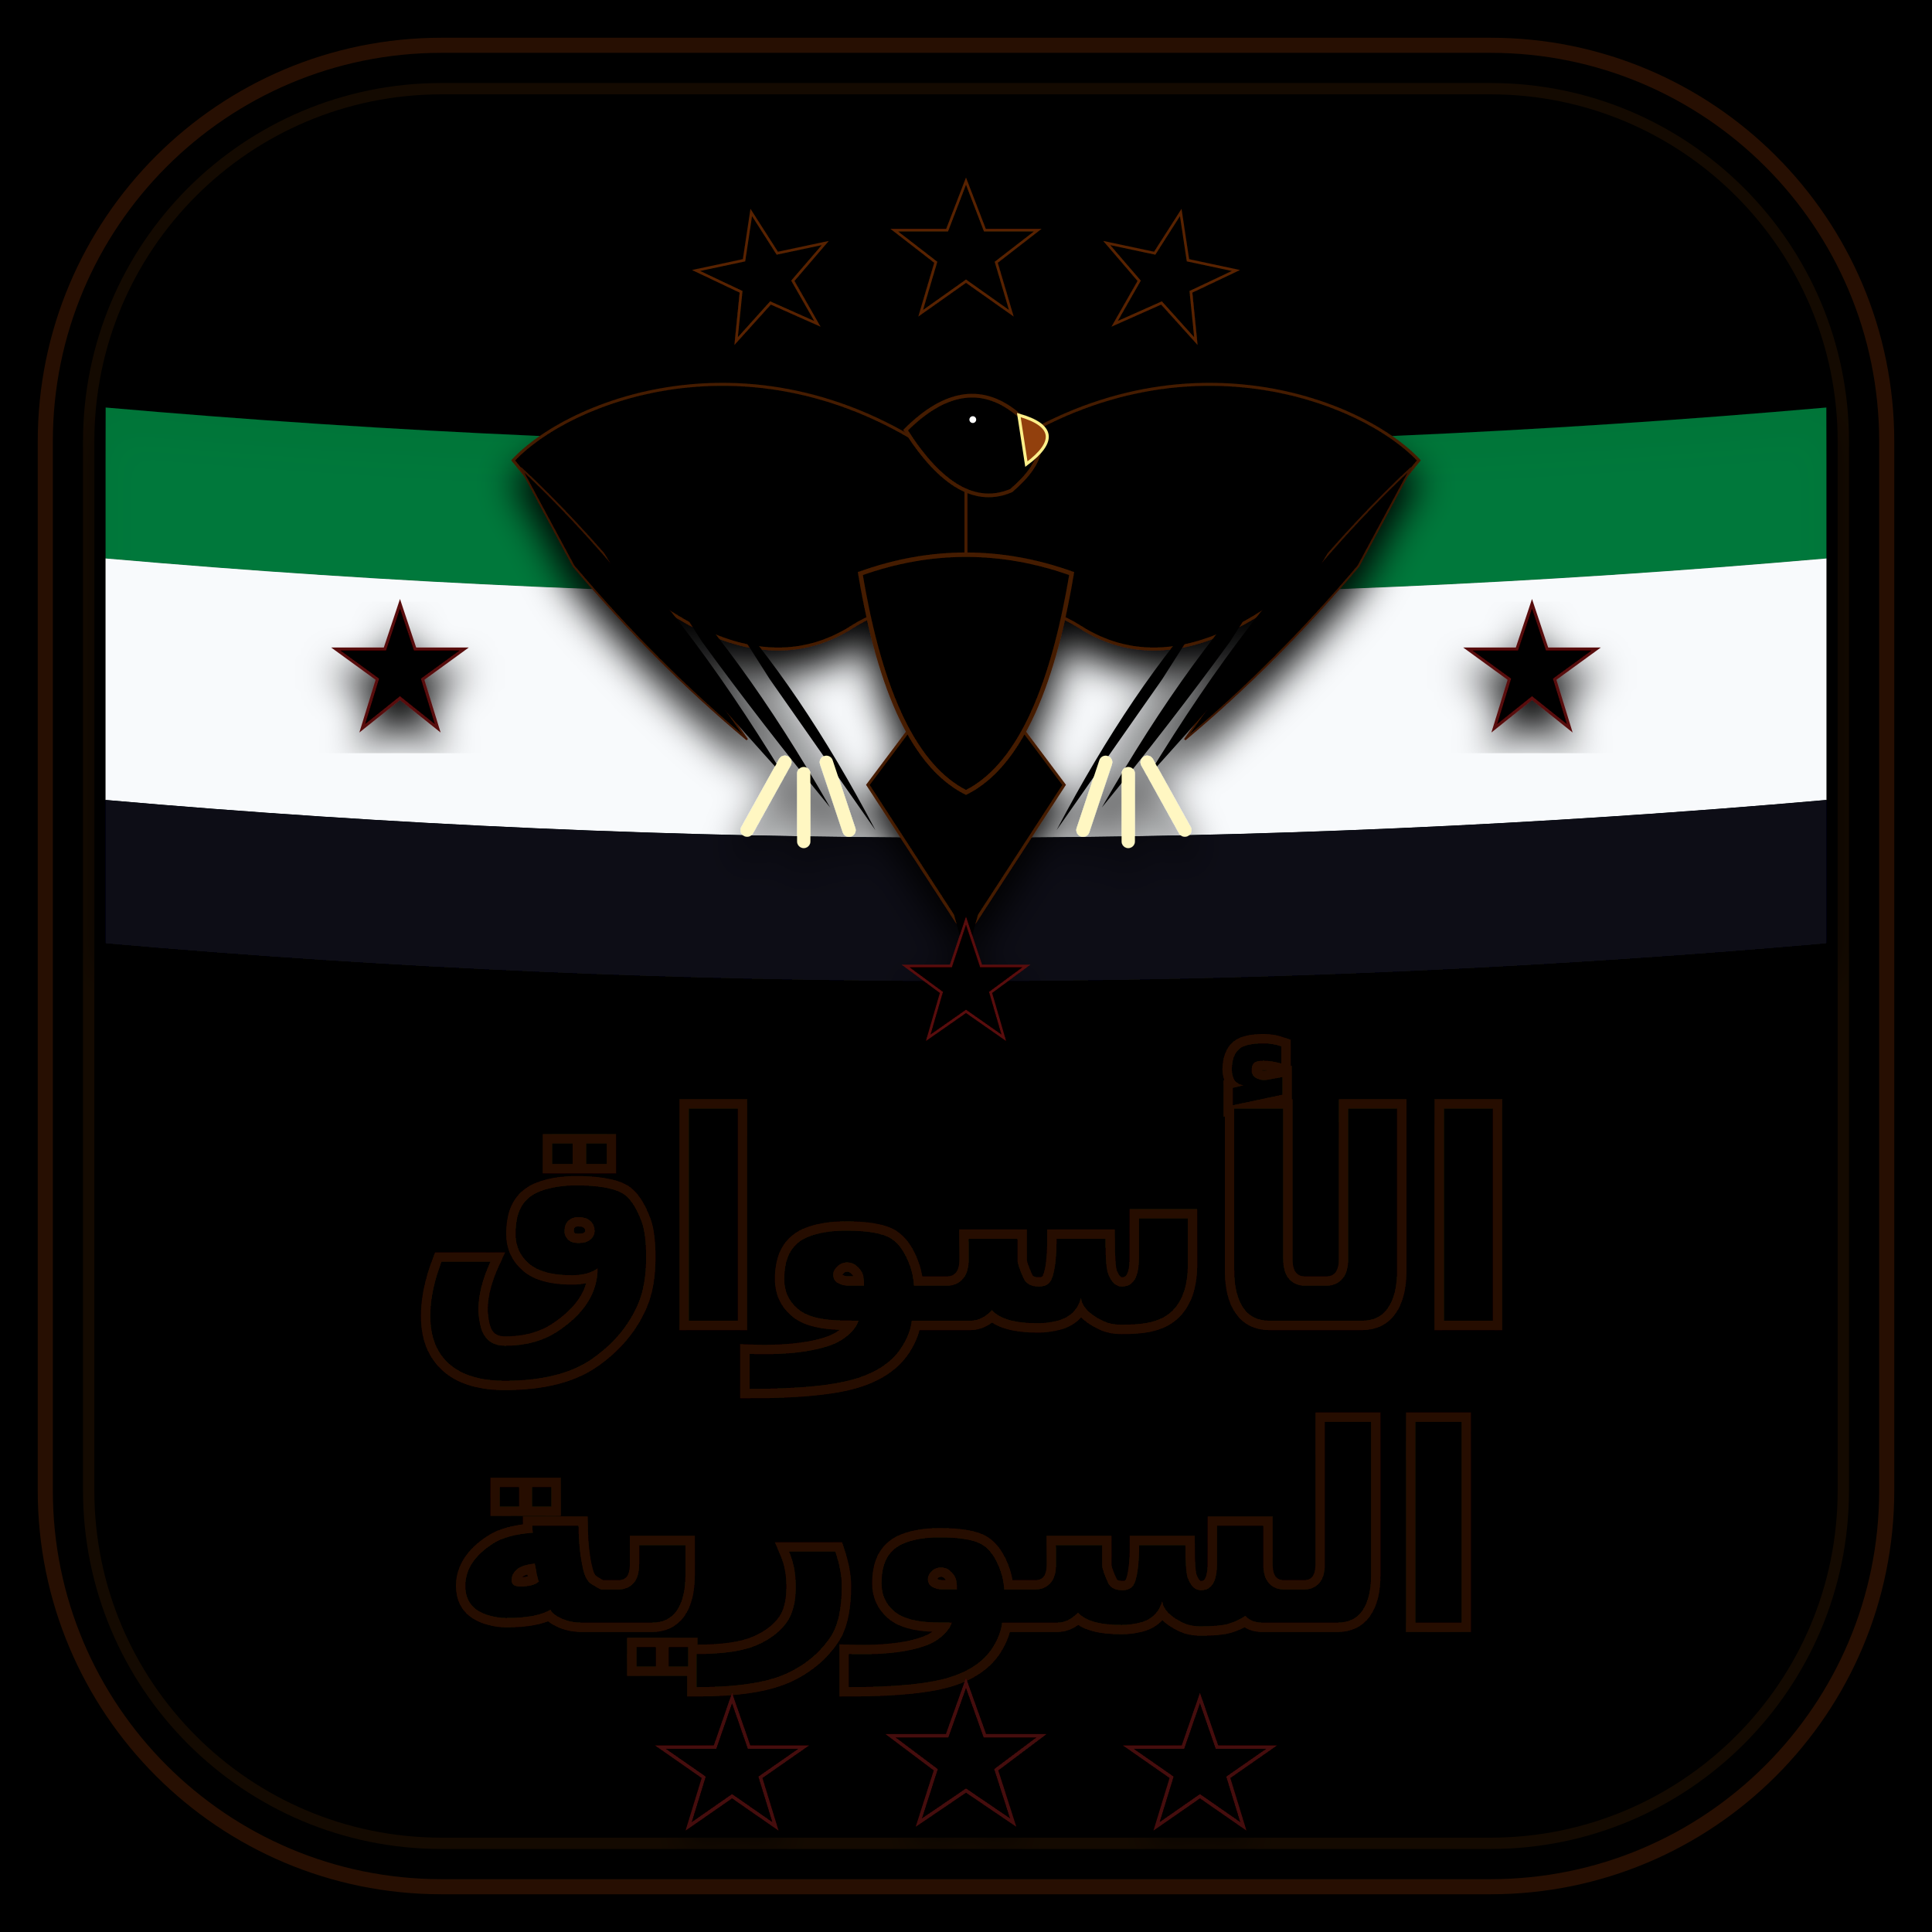
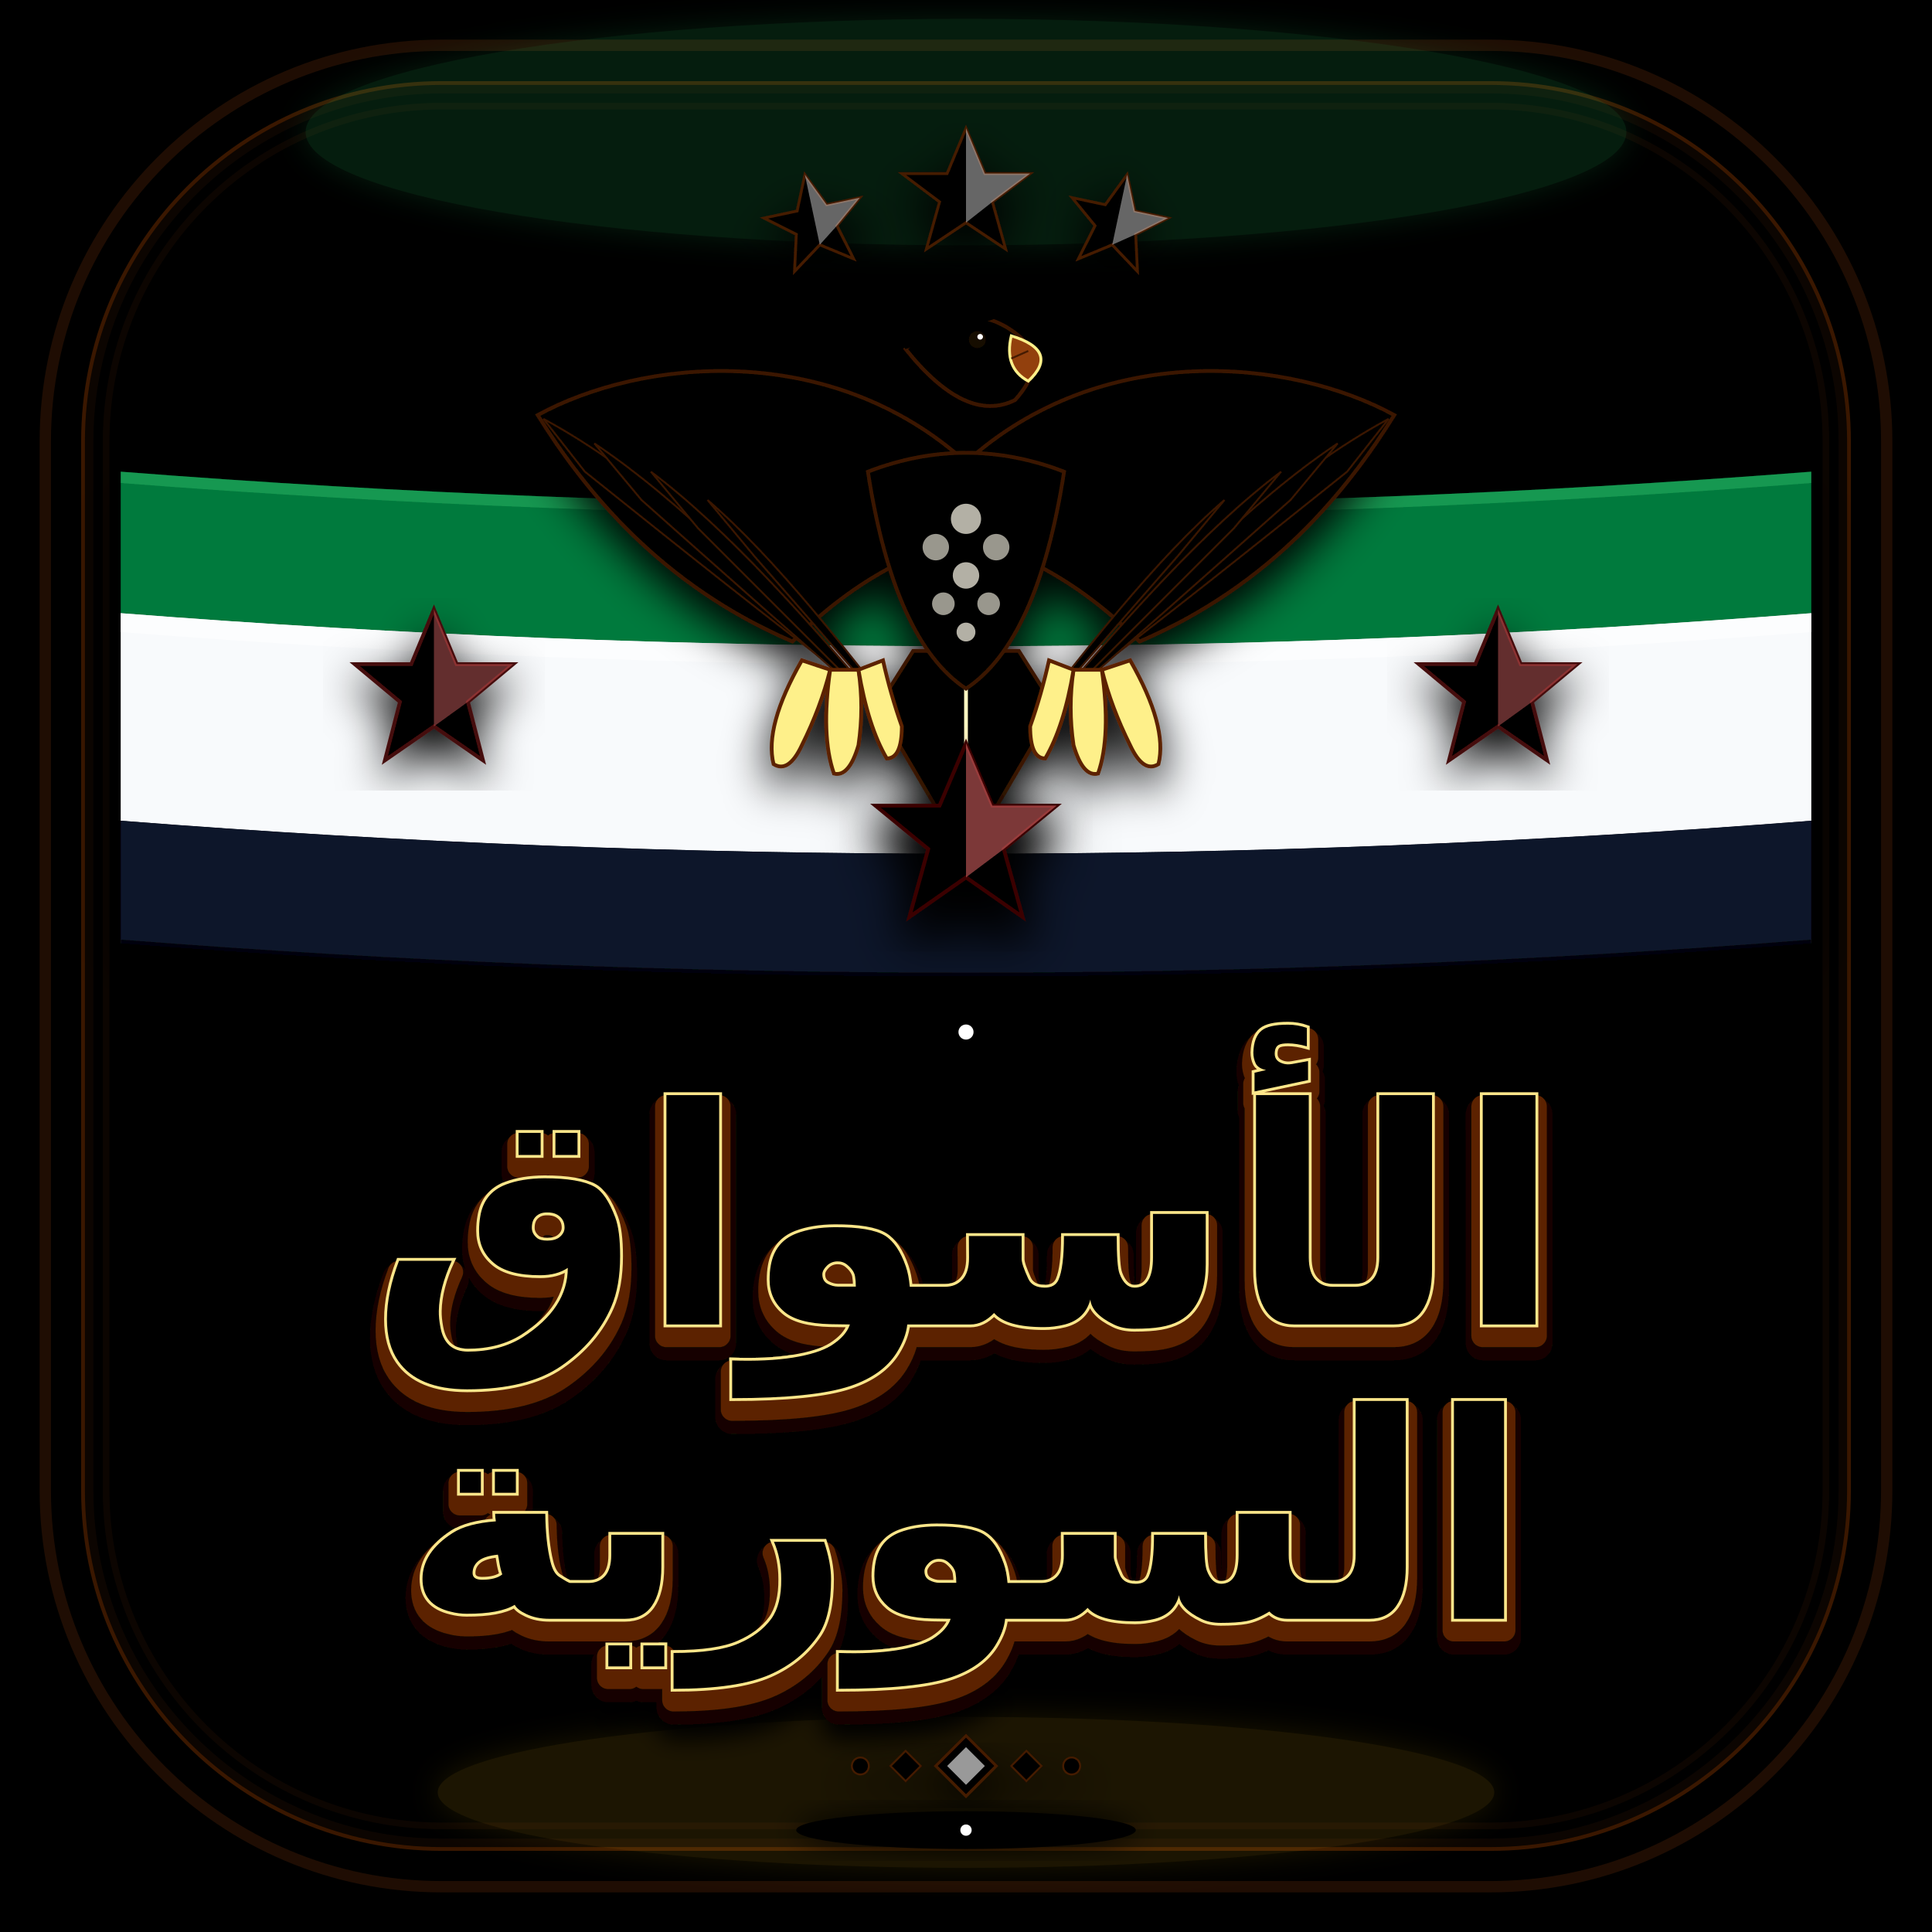
- <svg xmlns="http://www.w3.org/2000/svg" viewBox="0 0 512 512" width="512" height="512">
+ <svg xmlns="http://www.w3.org/2000/svg" viewBox="0 0 1024 1024" width="1024" height="1024">
  <defs>
-     <linearGradient id="bgRichEmerald" x1="0%" y1="0%" x2="100%" y2="100%">
-       <stop offset="0%" stopColor="#0a3d28" />
-       <stop offset="40%" stopColor="#052417" />
-       <stop offset="100%" stopColor="#011009" />
-     </linearGradient>
-     <linearGradient id="goldBezel3D" x1="0%" y1="0%" x2="100%" y2="100%">
-       <stop offset="0%" stopColor="#FFFBEB" />
-       <stop offset="12%" stopColor="#FDE68A" />
-       <stop offset="28%" stopColor="#F59E0B" />
-       <stop offset="45%" stopColor="#B45309" />
-       <stop offset="65%" stopColor="#78350F" />
-       <stop offset="82%" stopColor="#FDE68A" />
+     <radialGradient id="emeraldBg" cx="50%" cy="30%" r="75%">
+       <stop offset="0%" stopColor="#134e32" />
+       <stop offset="35%" stopColor="#0a3520" />
+       <stop offset="70%" stopColor="#041f12" />
+       <stop offset="100%" stopColor="#010e08" />
+     </radialGradient>
+     <linearGradient id="goldFrameGrad" x1="0%" y1="0%" x2="100%" y2="100%">
+       <stop offset="0%" stopColor="#FFFDF0" />
+       <stop offset="10%" stopColor="#FDE68A" />
+       <stop offset="25%" stopColor="#D97706" />
+       <stop offset="40%" stopColor="#92400E" />
+       <stop offset="55%" stopColor="#FFFBEB" />
+       <stop offset="70%" stopColor="#F59E0B" />
+       <stop offset="85%" stopColor="#B45309" />
      <stop offset="100%" stopColor="#451A03" />
    </linearGradient>
-     <linearGradient id="goldEagleMetal" x1="0%" y1="0%" x2="0%" y2="100%">
+     <linearGradient id="goldInnerLip" x1="0%" y1="0%" x2="0%" y2="100%">
+       <stop offset="0%" stopColor="#FEF08A" />
+       <stop offset="50%" stopColor="#B45309" />
+       <stop offset="100%" stopColor="#FDE68A" />
+     </linearGradient>
+     <linearGradient id="goldSpecular" x1="0%" y1="0%" x2="0%" y2="100%">
      <stop offset="0%" stopColor="#FFFFFF" />
-       <stop offset="18%" stopColor="#FEF08A" />
-       <stop offset="45%" stopColor="#F59E0B" />
-       <stop offset="75%" stopColor="#D97706" />
-       <stop offset="100%" stopColor="#78350F" />
+       <stop offset="15%" stopColor="#FEF9C3" />
+       <stop offset="35%" stopColor="#FACC15" />
+       <stop offset="65%" stopColor="#CA8A04" />
+       <stop offset="85%" stopColor="#854D0E" />
+       <stop offset="100%" stopColor="#422006" />
    </linearGradient>
-     <linearGradient id="goldWingHighlight" x1="0%" y1="0%" x2="100%" y2="100%">
+     <linearGradient id="wingGrad" x1="0%" y1="0%" x2="100%" y2="100%">
      <stop offset="0%" stopColor="#FFFDF0" />
-       <stop offset="30%" stopColor="#FDE68A" />
-       <stop offset="70%" stopColor="#F59E0B" />
-       <stop offset="100%" stopColor="#92400E" />
+       <stop offset="30%" stopColor="#FDE047" />
+       <stop offset="60%" stopColor="#D97706" />
+       <stop offset="90%" stopColor="#78350F" />
+       <stop offset="100%" stopColor="#2E1000" />
    </linearGradient>
-     <linearGradient id="textGold3D" x1="0%" y1="0%" x2="0%" y2="100%">
+     <linearGradient id="goldTextGrad" x1="0%" y1="0%" x2="0%" y2="100%">
      <stop offset="0%" stopColor="#FFFFFF" />
-       <stop offset="22%" stopColor="#FFF7C2" />
-       <stop offset="55%" stopColor="#F59E0B" />
-       <stop offset="85%" stopColor="#D97706" />
-       <stop offset="100%" stopColor="#713F12" />
+       <stop offset="18%" stopColor="#FFFBEB" />
+       <stop offset="35%" stopColor="#FDE68A" />
+       <stop offset="60%" stopColor="#EAB308" />
+       <stop offset="82%" stopColor="#B45309" />
+       <stop offset="100%" stopColor="#5B2404" />
    </linearGradient>
-     <linearGradient id="rubyRed3D" x1="0%" y1="0%" x2="0%" y2="100%">
+     <linearGradient id="rubyStar" x1="0%" y1="0%" x2="0%" y2="100%">
      <stop offset="0%" stopColor="#FCA5A5" />
-       <stop offset="25%" stopColor="#EF4444" />
-       <stop offset="65%" stopColor="#B91C1C" />
+       <stop offset="25%" stopColor="#DC2626" />
+       <stop offset="65%" stopColor="#991B1B" />
      <stop offset="100%" stopColor="#450A0A" />
    </linearGradient>
-     <filter id="shadowSolid" x="-20%" y="-20%" width="140%" height="140%">
-       <feDropShadow dx="0" dy="6" stdDeviation="5" floodColor="#000000" floodOpacity="0.85" />
+     <radialGradient id="centerGlow" cx="50%" cy="50%" r="50%">
+       <stop offset="0%" stopColor="#FDE68A" stopOpacity="0.8" />
+       <stop offset="40%" stopColor="#F59E0B" stopOpacity="0.4" />
+       <stop offset="100%" stopColor="#B45309" stopOpacity="0" />
+     </radialGradient>
+     <filter id="heavyShadow" x="-20%" y="-20%" width="140%" height="140%">
+       <feDropShadow dx="0" dy="10" stdDeviation="12" floodColor="#000000" floodOpacity="0.9" />
+     </filter>
+     <filter id="textShadow" x="-20%" y="-20%" width="140%" height="140%">
+       <feDropShadow dx="0" dy="8" stdDeviation="6" floodColor="#000000" floodOpacity="0.95" />
+     </filter>
+     <filter id="glowGleam" x="-30%" y="-30%" width="160%" height="160%">
+       <feGaussianBlur stdDeviation="8" result="blur" />
+       <feComposite in="SourceGraphic" in2="blur" operator="over" />
    </filter>
  </defs>
-   <rect width="512" height="512" fill="#000000" />
-   <rect x="12" y="12" width="488" height="488" rx="105" fill="url(#goldBezel3D)" stroke="#270F02" stroke-width="4" />
-   <rect x="22" y="22" width="468" height="468" rx="95" fill="#140A01" />
-   <rect x="26" y="26" width="460" height="460" rx="91" fill="url(#bgRichEmerald)" stroke="url(#goldBezel3D)" stroke-width="2" />
-   <g filter="url(#shadowSolid)">
-     <path d="M 28 108 Q 256 128 484 108 L 484 148 Q 256 168 28 148 Z" fill="#007A3D" opacity="0.95" />
-     <path d="M 28 148 Q 256 168 484 148 L 484 212 Q 256 232 28 212 Z" fill="#F8FAFC" />
-     <path d="M 28 212 Q 256 232 484 212 L 484 250 Q 256 270 28 250 Z" fill="#090E17" />
+   <rect width="1024" height="1024" fill="#000000" />
+   <rect x="24" y="24" width="976" height="976" rx="210" fill="url(#goldFrameGrad)" stroke="#1F0D03" stroke-width="6" />
+   <rect x="44" y="44" width="936" height="936" rx="190" fill="#0C0501" stroke="#3A1700" stroke-width="2" />
+   <rect x="52" y="52" width="920" height="920" rx="182" fill="none" stroke="url(#goldInnerLip)" stroke-width="5" />
+   <rect x="58" y="58" width="908" height="908" rx="176" fill="url(#emeraldBg)" />
+   <ellipse cx="512" cy="70" rx="350" ry="60" fill="#22c55e" opacity="0.15" filter="url(#glowGleam)" />
+   <ellipse cx="512" cy="950" rx="280" ry="40" fill="#eab308" opacity="0.12" filter="url(#glowGleam)" />
+   <g filter="url(#heavyShadow)">
+     <path d="M 64 250 Q 512 285 960 250 L 960 325 Q 512 360 64 325 Z" fill="#007A3D" />
+     <path d="M 64 250 Q 512 285 960 250 L 960 256 Q 512 291 64 256 Z" fill="#4ade80" opacity="0.3" />
+     <path d="M 64 325 Q 512 360 960 325 L 960 435 Q 512 470 64 435 Z" fill="#F8FAFC" />
+     <path d="M 64 325 Q 512 360 960 325 L 960 335 Q 512 370 64 335 Z" fill="#FFFFFF" opacity="0.6" />
+     <path d="M 64 435 Q 512 470 960 435 L 960 500 Q 512 535 64 500 Z" fill="#0F172A" />
+     <path d="M 64 500 Q 512 535 960 500" fill="none" stroke="url(#goldInnerLip)" stroke-width="4" opacity="0.75" />
  </g>
-   <g filter="url(#shadowSolid)">
-     <polygon points="106,160 110,172 123,172 112,180 116,193 106,185 96,193 100,180 89,172 102,172" fill="url(#rubyRed3D)" stroke="#580808" stroke-width="0.8" />
-     <polygon points="406,160 410,172 423,172 412,180 416,193 406,185 396,193 400,180 389,172 402,172" fill="url(#rubyRed3D)" stroke="#580808" stroke-width="0.8" />
+   <g transform="translate(230, 365)" filter="url(#heavyShadow)">
+     <polygon points="0,-42 12,-13 42,-13 18,7 26,38 0,20 -26,38 -18,7 -42,-13 -12,-13" fill="url(#rubyStar)" stroke="#450A0A" stroke-width="2" />
+     <polygon points="0,-42 0,20 18,7 42,-13 12,-13" fill="#F87171" opacity="0.4" />
  </g>
-   <g fill="url(#goldEagleMetal)" filter="url(#shadowSolid)">
-     <polygon points="256,48 261,61 275,61 264,69.5 268,83 256,74.5 244,83 248,69.5 237,61 251,61" stroke="#582400" stroke-width="0.7" />
-     <polygon points="202,56 206.5,68 219.5,68 209,76 213,88.5 202,80.5 191,88.5 195,76 184.5,68 197.5,68" stroke="#582400" stroke-width="0.7" transform="rotate(-12 202 70)" />
-     <polygon points="310,56 314.5,68 327.5,68 317,76 321,88.5 310,80.5 299,88.5 303,76 292.5,68 305.5,68" stroke="#582400" stroke-width="0.7" transform="rotate(12 310 70)" />
+   <g transform="translate(794, 365)" filter="url(#heavyShadow)">
+     <polygon points="0,-42 12,-13 42,-13 18,7 26,38 0,20 -26,38 -18,7 -42,-13 -12,-13" fill="url(#rubyStar)" stroke="#450A0A" stroke-width="2" />
+     <polygon points="0,-42 0,20 18,7 42,-13 12,-13" fill="#F87171" opacity="0.4" />
  </g>
-   <g filter="url(#shadowSolid)">
-     <path d="M 256 126 C 205 85 152 105 136 122 C 160 152 195 186 226 166 C 242 156 256 162 256 162 Z" fill="url(#goldWingHighlight)" stroke="#451A03" stroke-width="0.8" />
-     <path d="M 256 126 C 307 85 360 105 376 122 C 352 152 317 186 286 166 C 270 156 256 162 256 162 Z" fill="url(#goldWingHighlight)" stroke="#451A03" stroke-width="0.8" />
-     <path d="M 138 124 Q 166 150 198 196 Q 174 176 152 150 Z" fill="url(#goldEagleMetal)" stroke="#3E1700" stroke-width="0.5" />
-     <path d="M 154 136 Q 180 160 208 206 Q 188 184 168 160 Z" fill="url(#goldWingHighlight)" />
-     <path d="M 172 148 Q 196 172 220 214 Q 202 192 186 170 Z" fill="url(#goldEagleMetal)" />
-     <path d="M 190 158 Q 212 182 232 220 Q 218 200 204 180 Z" fill="url(#goldWingHighlight)" />
-     <path d="M 374 124 Q 346 150 314 196 Q 338 176 360 150 Z" fill="url(#goldEagleMetal)" stroke="#3E1700" stroke-width="0.5" />
-     <path d="M 358 136 Q 332 160 304 206 Q 324 184 344 160 Z" fill="url(#goldWingHighlight)" />
-     <path d="M 340 148 Q 316 172 292 214 Q 310 192 326 170 Z" fill="url(#goldEagleMetal)" />
-     <path d="M 322 158 Q 300 182 280 220 Q 294 200 308 180 Z" fill="url(#goldWingHighlight)" />
-     <path d="M 230 208 L 256 248 L 282 208 L 270 192 L 242 192 Z" fill="url(#goldEagleMetal)" stroke="#451A03" stroke-width="0.8" />
-     <path d="M 244 210 L 256 254 L 268 210 Z" fill="url(#goldWingHighlight)" />
-     <path d="M 208 202 L 198 220 M 213 205 L 213 223 M 219 202 L 225 220" stroke="#FFF7C2" stroke-width="3.5" stroke-linecap="round" />
-     <path d="M 304 202 L 314 220 M 299 205 L 299 223 M 293 202 L 287 220" stroke="#FFF7C2" stroke-width="3.5" stroke-linecap="round" />
-     <path d="M 228 152 Q 256 142 284 152 Q 276 200 256 210 Q 236 200 228 152 Z" fill="url(#goldWingHighlight)" stroke="#451A03" stroke-width="1.2" />
-     <path d="M 238 160 Q 256 152 274 160 Q 268 190 256 198 Q 244 190 238 160 Z" fill="url(#goldEagleMetal)" />
-     <polygon points="256,244 260,256 272,256 262.5,263 266,275 256,268 246,275 249.5,263 240,256 252,256" fill="url(#rubyRed3D)" stroke="#580808" stroke-width="0.7" />
-     <path d="M 240 114 Q 256 98 270 110 Q 282 118 268 130 Q 254 136 240 114 Z" fill="url(#goldWingHighlight)" stroke="#451A03" stroke-width="1" />
-     <path d="M 270 110 Q 284 114 272 123 Z" fill="#92400E" stroke="#FEF08A" stroke-width="0.8" />
-     <circle cx="257" cy="112" r="2.8" fill="#000000" />
-     <circle cx="257.8" cy="111.2" r="0.9" fill="#FFFFFF" />
+   <g transform="translate(512, 102)" filter="url(#heavyShadow)">
+     <polygon points="0,-34 10,-10 34,-10 14,5 21,30 0,16 -21,30 -14,5 -34,-10 -10,-10" fill="url(#goldSpecular)" stroke="#451A03" stroke-width="1.5" />
+     <polygon points="0,-34 0,16 14,5 34,-10 10,-10" fill="#FFFFFF" opacity="0.4" />
  </g>
-   <g filter="url(#shadowSolid)">
-     <text x="256" y="350" text-anchor="middle" fill="url(#textGold3D)" stroke="#270F02" stroke-width="5" paint-order="stroke fill" font-size="74" font-weight="900" font-family="'Cairo', 'Arial Black', Tahoma, sans-serif">
+   <g transform="translate(432, 118) rotate(-12)" filter="url(#heavyShadow)">
+     <polygon points="0,-26 8,-8 26,-8 11,4 16,23 0,12 -16,23 -11,4 -26,-8 -8,-8" fill="url(#goldSpecular)" stroke="#451A03" stroke-width="1.5" />
+     <polygon points="0,-26 0,12 11,4 26,-8 8,-8" fill="#FFFFFF" opacity="0.4" />
+   </g>
+   <g transform="translate(592, 118) rotate(12)" filter="url(#heavyShadow)">
+     <polygon points="0,-26 8,-8 26,-8 11,4 16,23 0,12 -16,23 -11,4 -26,-8 -8,-8" fill="url(#goldSpecular)" stroke="#451A03" stroke-width="1.5" />
+     <polygon points="0,-26 0,12 11,4 26,-8 8,-8" fill="#FFFFFF" opacity="0.4" />
+   </g>
+   <g id="GoldenEagle" filter="url(#heavyShadow)">
+     <path d="M 512 245 C 440 180 340 190 285 220 C 310 260 350 310 420 340 C 460 300 495 290 512 285 Z" fill="url(#wingGrad)" stroke="#3B1700" stroke-width="2" />
+     <path d="M 512 245 C 584 180 684 190 739 220 C 714 260 674 310 604 340 C 564 300 529 290 512 285 Z" fill="url(#wingGrad)" stroke="#3B1700" stroke-width="2" />
+     <path d="M 288 222 C 340 250 395 300 450 360 C 410 330 360 290 310 250 Z" fill="url(#goldSpecular)" stroke="#3B1700" stroke-width="1" />
+     <path d="M 315 235 C 360 265 410 315 465 375 C 430 345 385 305 340 265 Z" fill="url(#wingGrad)" stroke="#3B1700" stroke-width="1" />
+     <path d="M 345 250 C 385 280 430 330 480 390 C 450 360 410 320 370 280 Z" fill="url(#goldSpecular)" stroke="#3B1700" stroke-width="1" />
+     <path d="M 375 265 C 410 295 450 345 495 405 C 470 375 435 335 400 295 Z" fill="url(#wingGrad)" stroke="#3B1700" stroke-width="1" />
+     <path d="M 736 222 C 684 250 629 300 574 360 C 614 330 664 290 714 250 Z" fill="url(#goldSpecular)" stroke="#3B1700" stroke-width="1" />
+     <path d="M 709 235 C 664 265 614 315 559 375 C 594 345 639 305 684 265 Z" fill="url(#wingGrad)" stroke="#3B1700" stroke-width="1" />
+     <path d="M 679 250 C 639 280 594 330 544 390 C 574 360 614 320 654 280 Z" fill="url(#goldSpecular)" stroke="#3B1700" stroke-width="1" />
+     <path d="M 649 265 C 614 295 574 345 529 405 C 554 375 589 335 624 295 Z" fill="url(#wingGrad)" stroke="#3B1700" stroke-width="1" />
+     <path d="M 465 375 L 512 455 L 559 375 L 540 345 L 484 345 Z" fill="url(#goldSpecular)" stroke="#3B1700" stroke-width="2" />
+     <path d="M 485 375 L 512 465 L 539 375 Z" fill="url(#wingGrad)" />
+     <line x1="512" y1="360" x2="512" y2="460" stroke="#FFF7C2" stroke-width="2" />
+     <g fill="#FEF08A" stroke="#5B2404" stroke-width="2">
+       <path d="M 425 350 Q 405 385 410 405 Q 418 410 425 395 Q 435 375 440 355 Z" />
+       <path d="M 440 355 Q 435 390 442 410 Q 450 412 455 395 Q 458 375 455 355 Z" />
+       <path d="M 455 355 Q 460 385 470 402 Q 478 402 478 385 Q 472 368 468 350 Z" />
+     </g>
+     <g fill="#FEF08A" stroke="#5B2404" stroke-width="2">
+       <path d="M 599 350 Q 619 385 614 405 Q 606 410 599 395 Q 589 375 584 355 Z" />
+       <path d="M 584 355 Q 589 390 582 410 Q 574 412 569 395 Q 566 375 569 355 Z" />
+       <path d="M 569 355 Q 564 385 554 402 Q 546 402 546 385 Q 552 368 556 350 Z" />
+     </g>
+     <path d="M 460 250 Q 512 230 564 250 Q 550 340 512 365 Q 474 340 460 250 Z" fill="url(#goldSpecular)" stroke="#3B1700" stroke-width="2" />
+     <path d="M 475 265 Q 512 250 549 265 Q 540 325 512 345 Q 484 325 475 265 Z" fill="url(#wingGrad)" />
+     <circle cx="512" cy="275" r="8" fill="#FFFBEB" opacity="0.7" />
+     <circle cx="496" cy="290" r="7" fill="#FFFBEB" opacity="0.6" />
+     <circle cx="528" cy="290" r="7" fill="#FFFBEB" opacity="0.6" />
+     <circle cx="512" cy="305" r="7" fill="#FFFBEB" opacity="0.7" />
+     <circle cx="500" cy="320" r="6" fill="#FFFBEB" opacity="0.6" />
+     <circle cx="524" cy="320" r="6" fill="#FFFBEB" opacity="0.6" />
+     <circle cx="512" cy="335" r="5" fill="#FFFBEB" opacity="0.7" />
+     <g transform="translate(512, 442)" filter="url(#heavyShadow)">
+       <polygon points="0,-48 14,-15 48,-15 20,8 30,44 0,23 -30,44 -20,8 -48,-15 -14,-15" fill="url(#rubyStar)" stroke="#3B0505" stroke-width="2" />
+       <polygon points="0,-48 0,23 20,8 48,-15 14,-15" fill="#F87171" opacity="0.5" />
+     </g>
+     <path d="M 480 185 Q 512 155 540 178 Q 556 192 538 212 Q 512 225 480 185 Z" fill="url(#goldSpecular)" stroke="#3B1700" stroke-width="2" />
+     <path d="M 480 185 Q 470 175 488 172 Q 478 162 498 165 Q 512 155 530 168 Z" fill="url(#wingGrad)" />
+     <path d="M 536 178 Q 562 186 545 202 Q 532 195 536 178 Z" fill="#92400E" stroke="#FEF08A" stroke-width="1.5" />
+     <path d="M 545 186 L 536 190" stroke="#451A03" stroke-width="1" />
+     <circle cx="518" cy="180" r="4.5" fill="#180A02" />
+     <circle cx="519.5" cy="178.5" r="1.5" fill="#FFFFFF" />
+   </g>
+   <g>
+     <rect x="180" y="546" width="664" height="3" fill="url(#goldInnerLip)" opacity="0.8" />
+     <ellipse cx="512" cy="547" rx="140" ry="12" fill="url(#centerGlow)" filter="url(#glowGleam)" />
+     <circle cx="512" cy="547" r="4" fill="#FFFFFF" />
+   </g>
+   <g filter="url(#textShadow)">
+     <text x="512" y="712" text-anchor="middle" fill="#1A0A01" stroke="#140600" stroke-width="18" stroke-linejoin="round" font-size="160" font-weight="900" font-family="'Cairo', 'Amiri', 'Traditional Arabic', Arial, sans-serif">
      الأسواق
    </text>
-     <text x="256" y="430" text-anchor="middle" fill="url(#textGold3D)" stroke="#270F02" stroke-width="5" paint-order="stroke fill" font-size="70" font-weight="900" font-family="'Cairo', 'Arial Black', Tahoma, sans-serif">
+     <text x="512" y="708" text-anchor="middle" fill="#5B2404" stroke="#5B2404" stroke-width="12" stroke-linejoin="round" font-size="160" font-weight="900" font-family="'Cairo', 'Amiri', 'Traditional Arabic', Arial, sans-serif">
+       الأسواق
+     </text>
+     <text x="512" y="702" text-anchor="middle" fill="url(#goldTextGrad)" stroke="#FDE68A" stroke-width="3" paint-order="stroke fill" font-size="160" font-weight="900" font-family="'Cairo', 'Amiri', 'Traditional Arabic', Arial, sans-serif">
+       الأسواق
+     </text>
+   </g>
+   <g filter="url(#textShadow)">
+     <text x="512" y="868" text-anchor="middle" fill="#1A0A01" stroke="#140600" stroke-width="18" stroke-linejoin="round" font-size="152" font-weight="900" font-family="'Cairo', 'Amiri', 'Traditional Arabic', Arial, sans-serif">
+       السورية
+     </text>
+     <text x="512" y="864" text-anchor="middle" fill="#5B2404" stroke="#5B2404" stroke-width="12" stroke-linejoin="round" font-size="152" font-weight="900" font-family="'Cairo', 'Amiri', 'Traditional Arabic', Arial, sans-serif">
+       السورية
+     </text>
+     <text x="512" y="858" text-anchor="middle" fill="url(#goldTextGrad)" stroke="#FDE68A" stroke-width="3" paint-order="stroke fill" font-size="152" font-weight="900" font-family="'Cairo', 'Amiri', 'Traditional Arabic', Arial, sans-serif">
      السورية
    </text>
  </g>
-   <g fill="url(#rubyRed3D)" filter="url(#shadowSolid)">
-     <polygon points="256,446 261,460 276,460 264,469 268.5,483 256,474.5 243.5,483 248,469 236,460 251,460" stroke="#450A0A" stroke-width="0.9" />
-     <polygon points="194,450 198.5,463 213,463 201.5,471 205.5,484 194,476 182.5,484 186.5,471 175,463 189.5,463" stroke="#450A0A" stroke-width="0.9" />
-     <polygon points="318,450 322.5,463 337,463 325.5,471 329.5,484 318,476 306.5,484 310.5,471 299,463 313.5,463" stroke="#450A0A" stroke-width="0.9" />
+   <g transform="translate(512, 936)" filter="url(#heavyShadow)">
+     <polygon points="0,-16 16,0 0,16 -16,0" fill="url(#goldSpecular)" stroke="#451A03" stroke-width="1.5" />
+     <polygon points="0,-10 10,0 0,10 -10,0" fill="#FFFFFF" opacity="0.6" />
+     <polygon points="-32,-8 -24,0 -32,8 -40,0" fill="url(#goldSpecular)" stroke="#451A03" stroke-width="1" />
+     <polygon points="32,-8 40,0 32,8 24,0" fill="url(#goldSpecular)" stroke="#451A03" stroke-width="1" />
+     <circle cx="-56" cy="0" r="4.5" fill="url(#goldSpecular)" stroke="#451A03" stroke-width="1" />
+     <circle cx="56" cy="0" r="4.5" fill="url(#goldSpecular)" stroke="#451A03" stroke-width="1" />
+     <path d="M -75 0 L -210 0" stroke="url(#goldInnerLip)" stroke-width="3" stroke-linecap="round" />
+     <path d="M 75 0 L 210 0" stroke="url(#goldInnerLip)" stroke-width="3" stroke-linecap="round" />
  </g>
+   <ellipse cx="512" cy="970" rx="90" ry="10" fill="url(#centerGlow)" filter="url(#glowGleam)" />
+   <circle cx="512" cy="970" r="3" fill="#FFFFFF" />
</svg>
